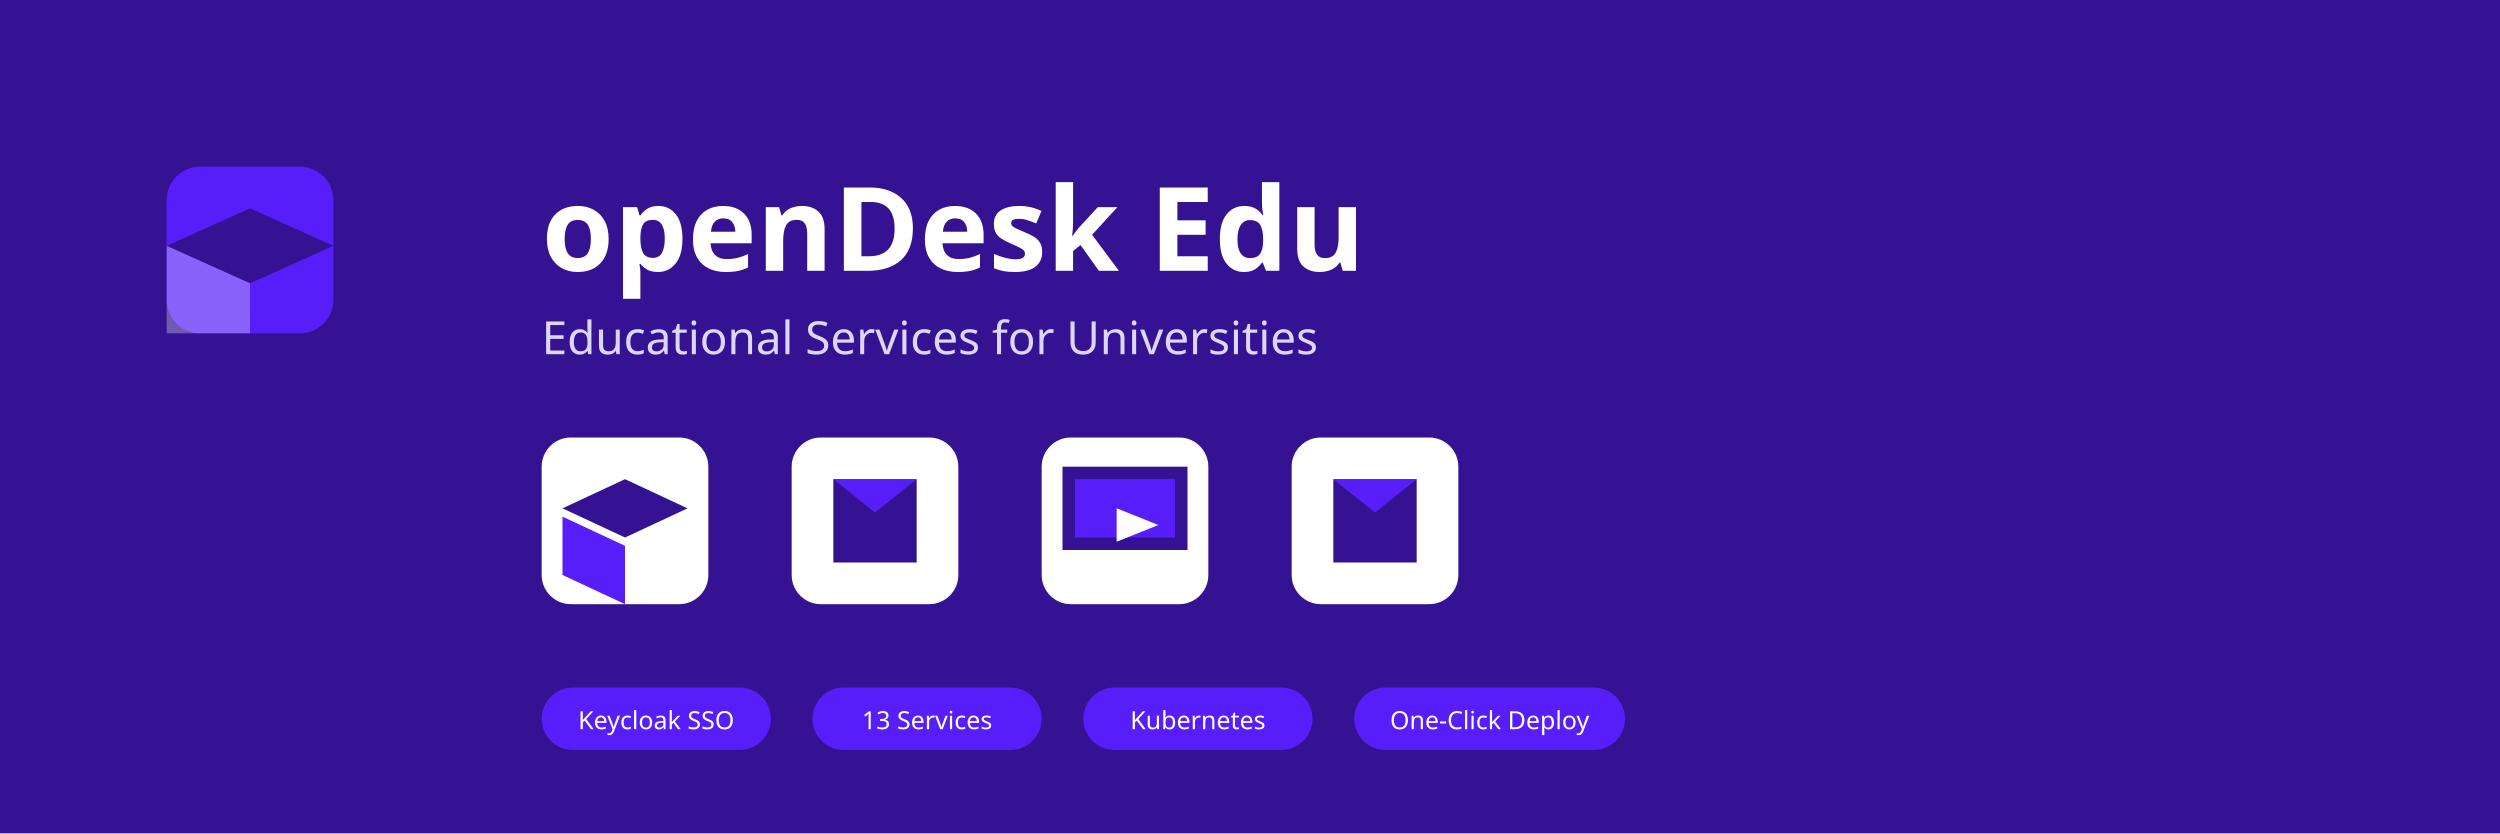
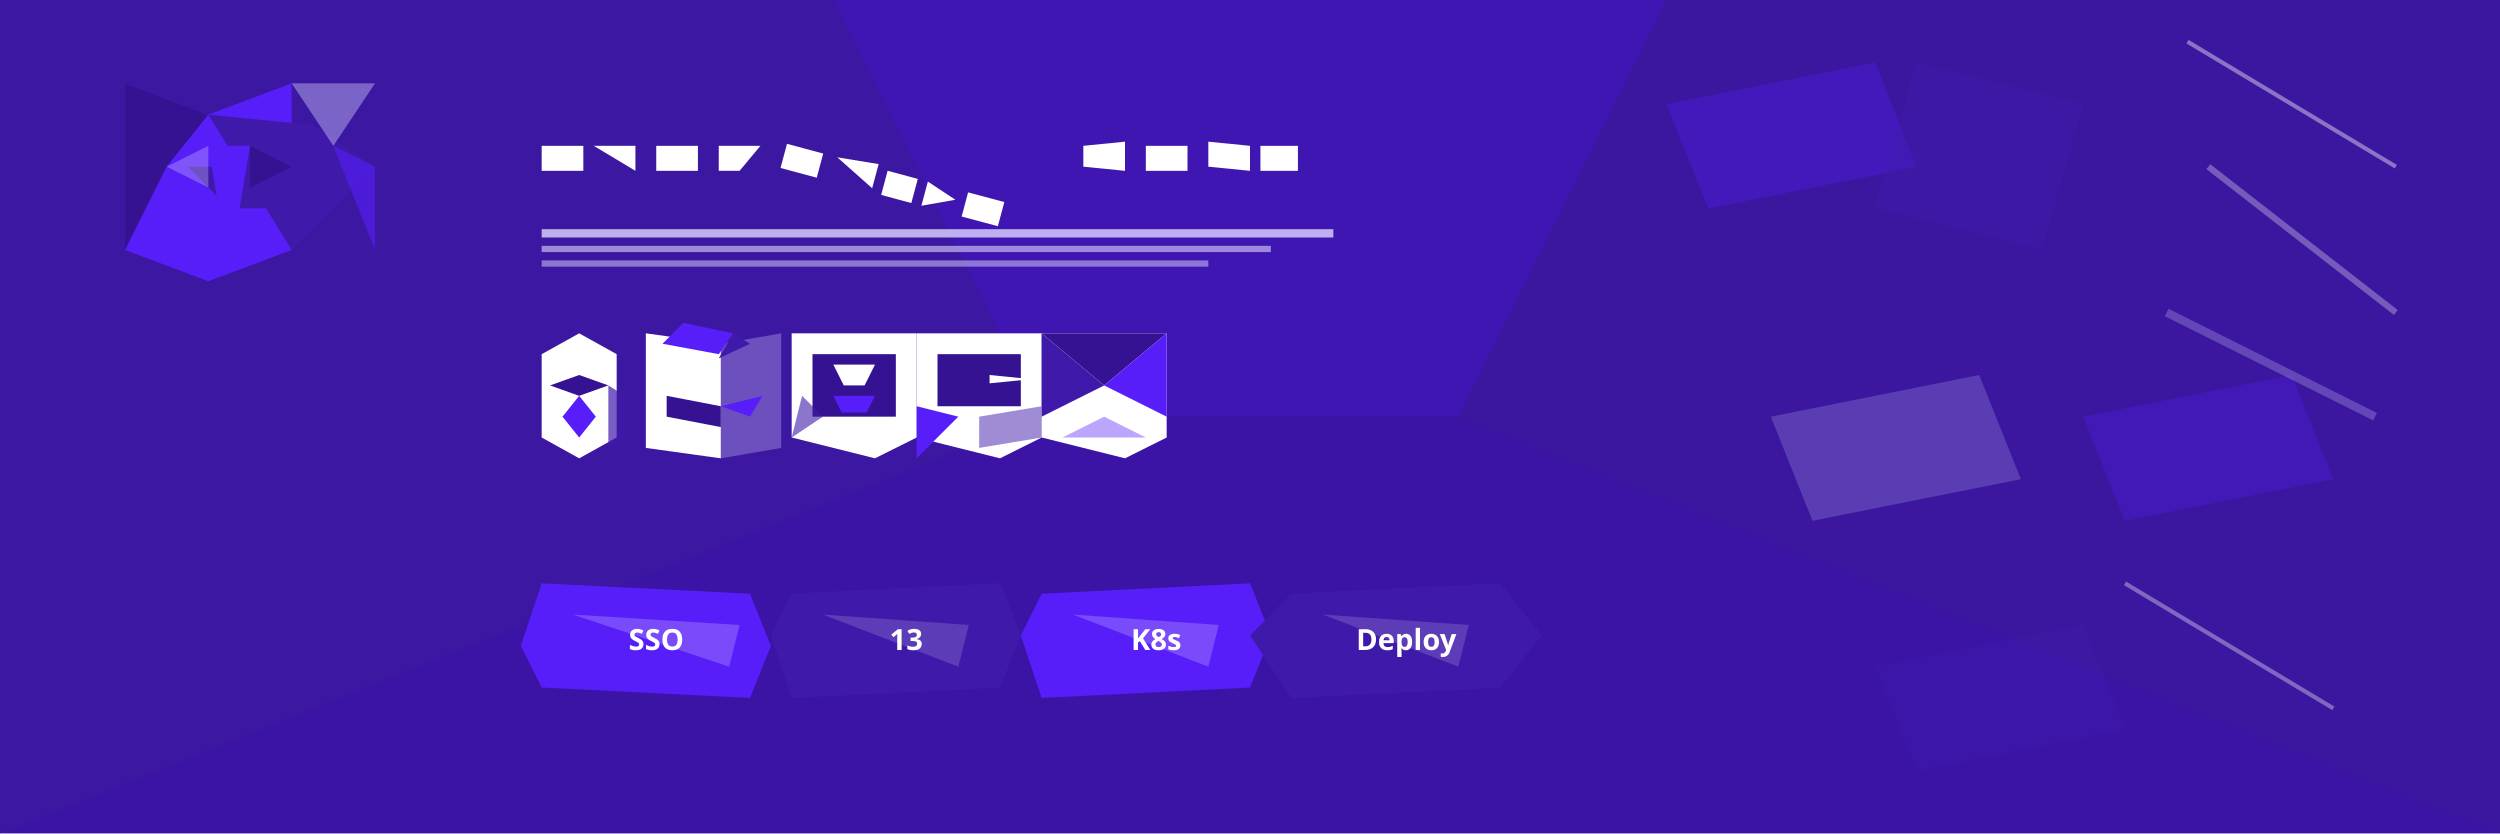
<svg xmlns="http://www.w3.org/2000/svg" width="1200" height="400" viewBox="0 0 1200 400" fill="none">
  <rect width="1200" height="400" fill="#341291" />
-   <rect x="80" y="80" width="80" height="80" rx="16" fill="#571EFA" />
-   <path d="M120 100 L80 118 L120 136 L160 118Z" fill="#341291" />
-   <path d="M80 118 L120 136 V160 H80Z" fill="white" opacity="0.3" />
-   <text x="260" y="130" fill="white" font-family="system-ui,sans-serif" font-size="56" font-weight="bold">openDesk Edu</text>
-   <text x="260" y="170" fill="#DDD6FE" font-family="system-ui,sans-serif" font-size="22">Educational Services for Universities</text>
-   <rect x="260" y="210" width="80" height="80" rx="14" fill="white" />
-   <path d="M300 230 L270 244 L300 258 L330 244Z" fill="#341291" />
-   <path d="M270 248 L300 262 L300 290 L270 276Z" fill="#571EFA" />
-   <rect x="380" y="210" width="80" height="80" rx="14" fill="white" />
-   <path d="M400 230 H440 V270 H400Z" fill="#341291" />
-   <path d="M400 230 H440 L420 246Z" fill="#571EFA" />
-   <rect x="500" y="210" width="80" height="80" rx="14" fill="white" />
-   <path d="M510 224 H570 V264 H510Z" fill="#341291" />
-   <path d="M516 230 H564 V258 H516Z" fill="#571EFA" />
-   <path d="M536 244 L556 252 L536 260Z" fill="white" />
-   <rect x="620" y="210" width="80" height="80" rx="14" fill="white" />
-   <path d="M640 230 H680 V270 H640Z" fill="#341291" />
-   <path d="M640 230 H680 L660 246Z" fill="#571EFA" />
-   <rect x="260" y="330" width="110" height="30" rx="15" fill="#571EFA" />
-   <text x="315" y="350" fill="white" font-family="system-ui,sans-serif" font-size="12" text-anchor="middle">Keycloak SSO</text>
-   <rect x="390" y="330" width="110" height="30" rx="15" fill="#571EFA" />
-   <text x="445" y="350" fill="white" font-family="system-ui,sans-serif" font-size="12" text-anchor="middle">13 Services</text>
-   <rect x="520" y="330" width="110" height="30" rx="15" fill="#571EFA" />
-   <text x="575" y="350" fill="white" font-family="system-ui,sans-serif" font-size="12" text-anchor="middle">Kubernetes</text>
-   <rect x="650" y="330" width="130" height="30" rx="15" fill="#571EFA" />
-   <text x="715" y="350" fill="white" font-family="system-ui,sans-serif" font-size="12" text-anchor="middle">One-Click Deploy</text>
+   <polygon points="0,0 400,0 500,200 0,400" fill="#3F1AAA" opacity="0.7" />
+   <polygon points="400,0 800,0 700,200 500,200" fill="#571EFA" opacity="0.3" />
+   <polygon points="800,0 1200,0 1200,400 700,200" fill="#3F1AAA" opacity="0.6" />
+   <polygon points="0,400 500,200 700,200 1200,400" fill="#571EFA" opacity="0.2" />
+   <g transform="translate(60, 40)">
+     <polygon points="0,0 40,15 80,0 80,80 40,95 0,80" fill="#571EFA" />
+     <polygon points="40,15 90,20 120,40 80,80" fill="#3F1AAA" />
+     <polygon points="0,0 40,15 20,40 0,80" fill="#341291" />
+     <polygon points="30,40 70,40 90,60 50,60" fill="#3F1AAA" />
+     <polygon points="40,30 60,30 50,90" fill="#571EFA" />
+     <polygon points="60,30 80,40 60,50" fill="#341291" />
+     <polygon points="40,30 20,40 40,50" fill="#DDD6FE" opacity="0.3" />
+     <polygon points="80,0 120,0 100,30" fill="#DDD6FE" opacity="0.4" />
+     <polygon points="100,30 120,40 120,80" fill="#571EFA" opacity="0.6" />
+   </g>
+   <g transform="translate(260, 60)">
+     <rect x="0" y="10" width="20" height="12" fill="white" />
+     <polygon points="25,10 45,10 45,22" fill="white" />
+     <rect x="55" y="10" width="20" height="12" fill="white" />
+     <polygon points="85,10 105,10 95,22 85,22" fill="white" />
+     <g transform="rotate(15, 120, 20)">
+       <rect x="115" y="10" width="18" height="12" fill="white" />
+       <polygon points="140,10 160,8 160,20" fill="white" />
+       <rect x="165" y="10" width="15" height="12" fill="white" />
+       <polygon points="185,10 200,15 185,22" fill="white" />
+       <rect x="205" y="10" width="18" height="12" fill="white" />
+     </g>
+     <polygon points="260,10 280,8 280,22 260,20" fill="white" />
+     <rect x="290" y="10" width="20" height="12" fill="white" />
+     <polygon points="320,8 340,10 340,22 320,20" fill="white" />
+     <rect x="345" y="10" width="18" height="12" fill="white" />
+   </g>
+   <g transform="translate(260, 110)">
+     <rect x="0" y="0" width="380" height="4" fill="#DDD6FE" opacity="0.8" />
+     <rect x="0" y="8" width="350" height="3" fill="#DDD6FE" opacity="0.6" />
+     <rect x="0" y="15" width="320" height="3" fill="#DDD6FE" opacity="0.5" />
+   </g>
+   <g transform="translate(260, 160)">
+     <g transform="translate(0, 0)">
+       <polygon points="0,10 18,0 36,10 36,50 18,60 0,50" fill="white" />
+       <polygon points="18,20 32,25 18,30 4,25" fill="#341291" />
+       <polygon points="18,30 26,40 18,50 10,40" fill="#571EFA" />
+       <polygon points="32,25 40,30 40,50 32,55" fill="#3F1AAA" opacity="0.7" />
+     </g>
+     <g transform="translate(50, 0)">
+       <polygon points="0,0 36,5 36,60 0,55" fill="white" />
+       <polygon points="36,5 65,0 65,55 36,60" fill="#DDD6FE" opacity="0.3" />
+       <polygon points="10,30 36,35 36,45 10,40" fill="#341291" />
+       <polygon points="36,35 56,30 50,40" fill="#571EFA" />
+       <polygon points="18,-5 42,0 35,10 8,5" fill="#571EFA" />
+       <polygon points="42,0 50,5 35,12" fill="#3F1AAA" />
+     </g>
+     <g transform="translate(120, 0)">
+       <polygon points="0,0 60,0 60,50 40,60 0,50" fill="white" />
+       <rect x="10" y="10" width="40" height="30" fill="#341291" />
+       <polygon points="20,15 40,15 35,25 25,25" fill="white" />
+       <polygon points="20,30 40,30 36,38 24,38" fill="#571EFA" />
+       <polygon points="5,30 15,40 0,50" fill="#3F1AAA" opacity="0.6" />
+     </g>
+     <g transform="translate(180, 0)">
+       <polygon points="0,0 60,0 60,50 40,60 0,50" fill="white" />
+       <rect x="10" y="10" width="40" height="25" fill="#341291" />
+       <polygon points="35,20 55,22 35,24" fill="white" />
+       <polygon points="0,35 20,40 10,50 0,60" fill="#571EFA" />
+       <polygon points="30,40 60,35 60,50 30,55" fill="#3F1AAA" opacity="0.5" />
+     </g>
+     <g transform="translate(240, 0)">
+       <polygon points="0,0 60,0 60,50 40,60 0,50" fill="white" />
+       <polygon points="0,0 30,25 60,0" fill="#341291" />
+       <polygon points="0,0 30,25 0,40" fill="#3F1AAA" />
+       <polygon points="60,0 30,25 60,40" fill="#571EFA" />
+       <polygon points="10,50 30,40 50,50" fill="#571EFA" opacity="0.4" />
+     </g>
+   </g>
+   <g transform="translate(260, 280)">
+     <polygon points="0,0 100,5 110,30 100,55 0,50 -10,30" fill="#571EFA" />
+     <polygon points="15,15 95,20 90,40" fill="white" opacity="0.2" />
+     <text x="55" y="32" fill="white" font-family="system-ui,sans-serif" font-size="14" font-weight="bold" text-anchor="middle">SSO</text>
+     <polygon points="120,5 220,0 230,25 220,50 120,55 110,25" fill="#3F1AAA" />
+     <polygon points="135,15 205,20 200,40" fill="white" opacity="0.15" />
+     <text x="175" y="32" fill="white" font-family="system-ui,sans-serif" font-size="14" font-weight="bold" text-anchor="middle">13</text>
+     <polygon points="240,5 340,0 350,25 340,50 240,55 230,25" fill="#571EFA" />
+     <polygon points="255,15 325,20 320,40" fill="white" opacity="0.2" />
+     <text x="295" y="32" fill="white" font-family="system-ui,sans-serif" font-size="14" font-weight="bold" text-anchor="middle">K8s</text>
+     <polygon points="360,5 460,0 480,25 460,50 360,55 340,25" fill="#3F1AAA" />
+     <polygon points="375,15 445,20 440,40" fill="white" opacity="0.15" />
+     <text x="415" y="32" fill="white" font-family="system-ui,sans-serif" font-size="14" font-weight="bold" text-anchor="middle">Deploy</text>
+   </g>
+   <polygon points="800,50 900,30 920,80 820,100" fill="#571EFA" opacity="0.3" />
+   <polygon points="920,30 1000,50 980,120 900,100" fill="#3F1AAA" opacity="0.4" />
+   <polygon points="850,200 950,180 970,230 870,250" fill="#DDD6FE" opacity="0.2" />
+   <polygon points="1000,200 1100,180 1120,230 1020,250" fill="#571EFA" opacity="0.25" />
+   <polygon points="900,320 1000,300 1020,350 920,370" fill="#3F1AAA" opacity="0.3" />
+   <line x1="1050" y1="20" x2="1150" y2="80" stroke="white" stroke-width="2" opacity="0.4" />
+   <line x1="1060" y1="80" x2="1150" y2="150" stroke="white" stroke-width="3" opacity="0.3" />
+   <line x1="1020" y1="280" x2="1120" y2="340" stroke="white" stroke-width="2" opacity="0.35" />
+   <line x1="1040" y1="150" x2="1140" y2="200" stroke="#DDD6FE" stroke-width="4" opacity="0.25" />
</svg>
